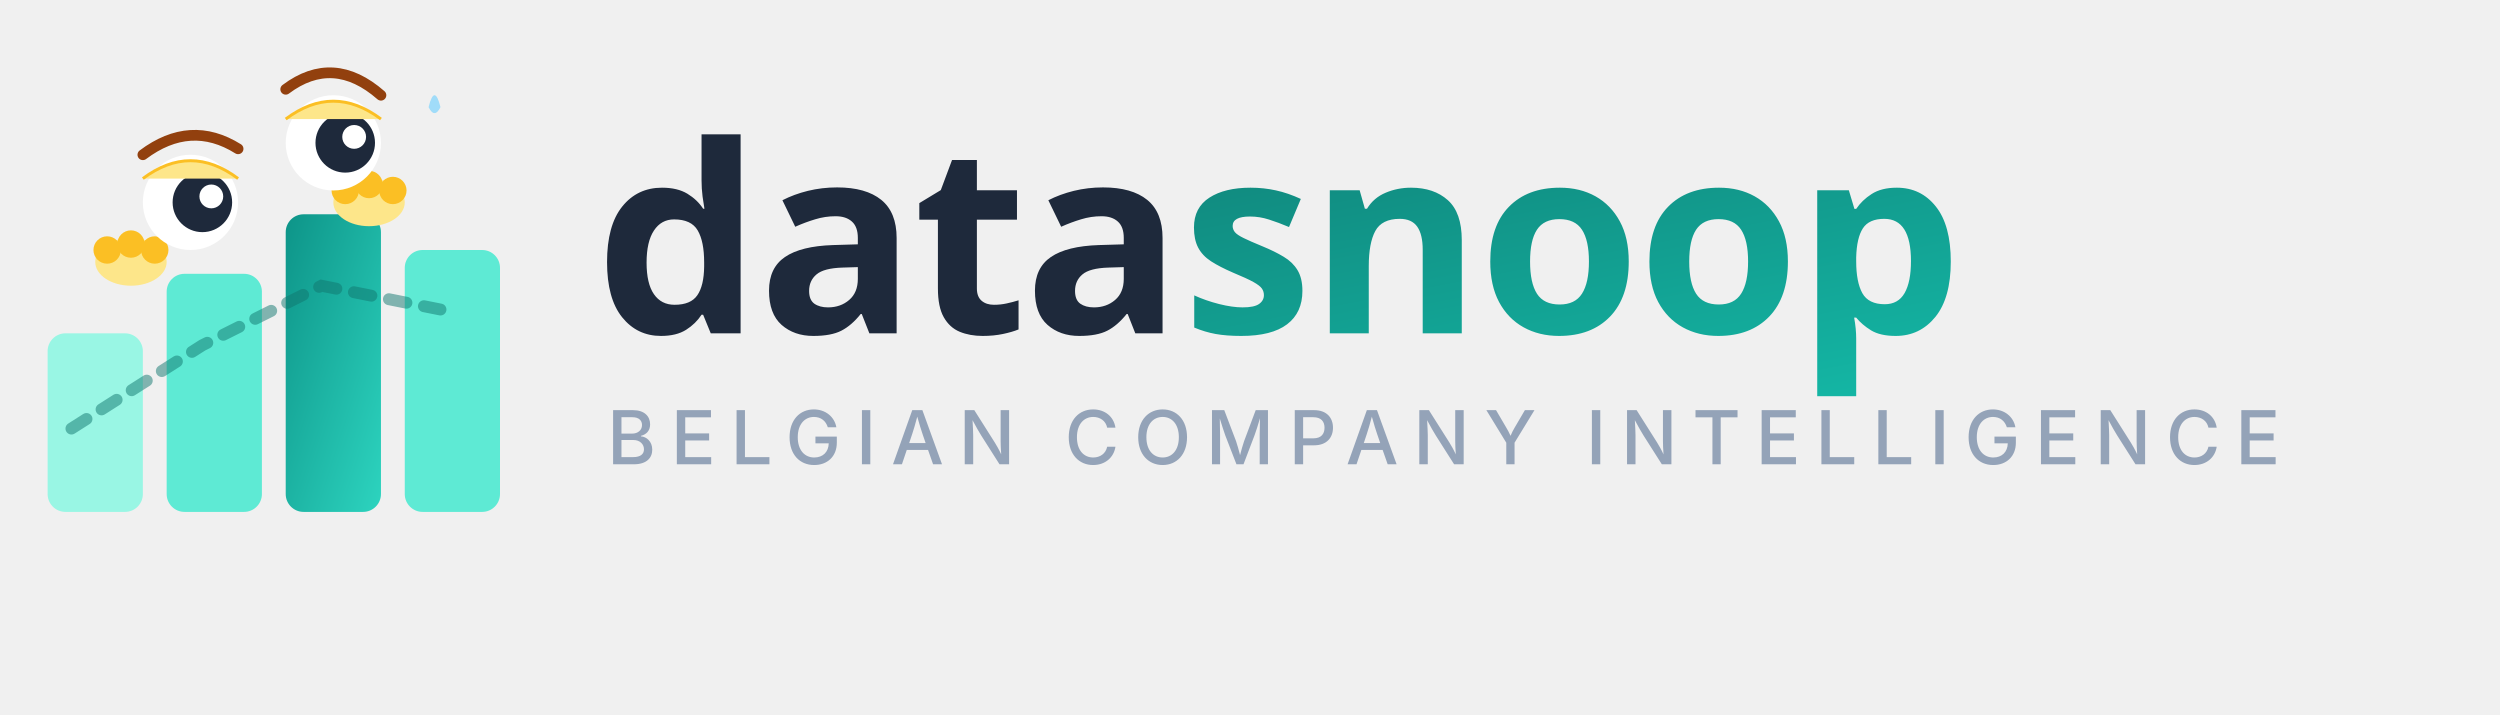
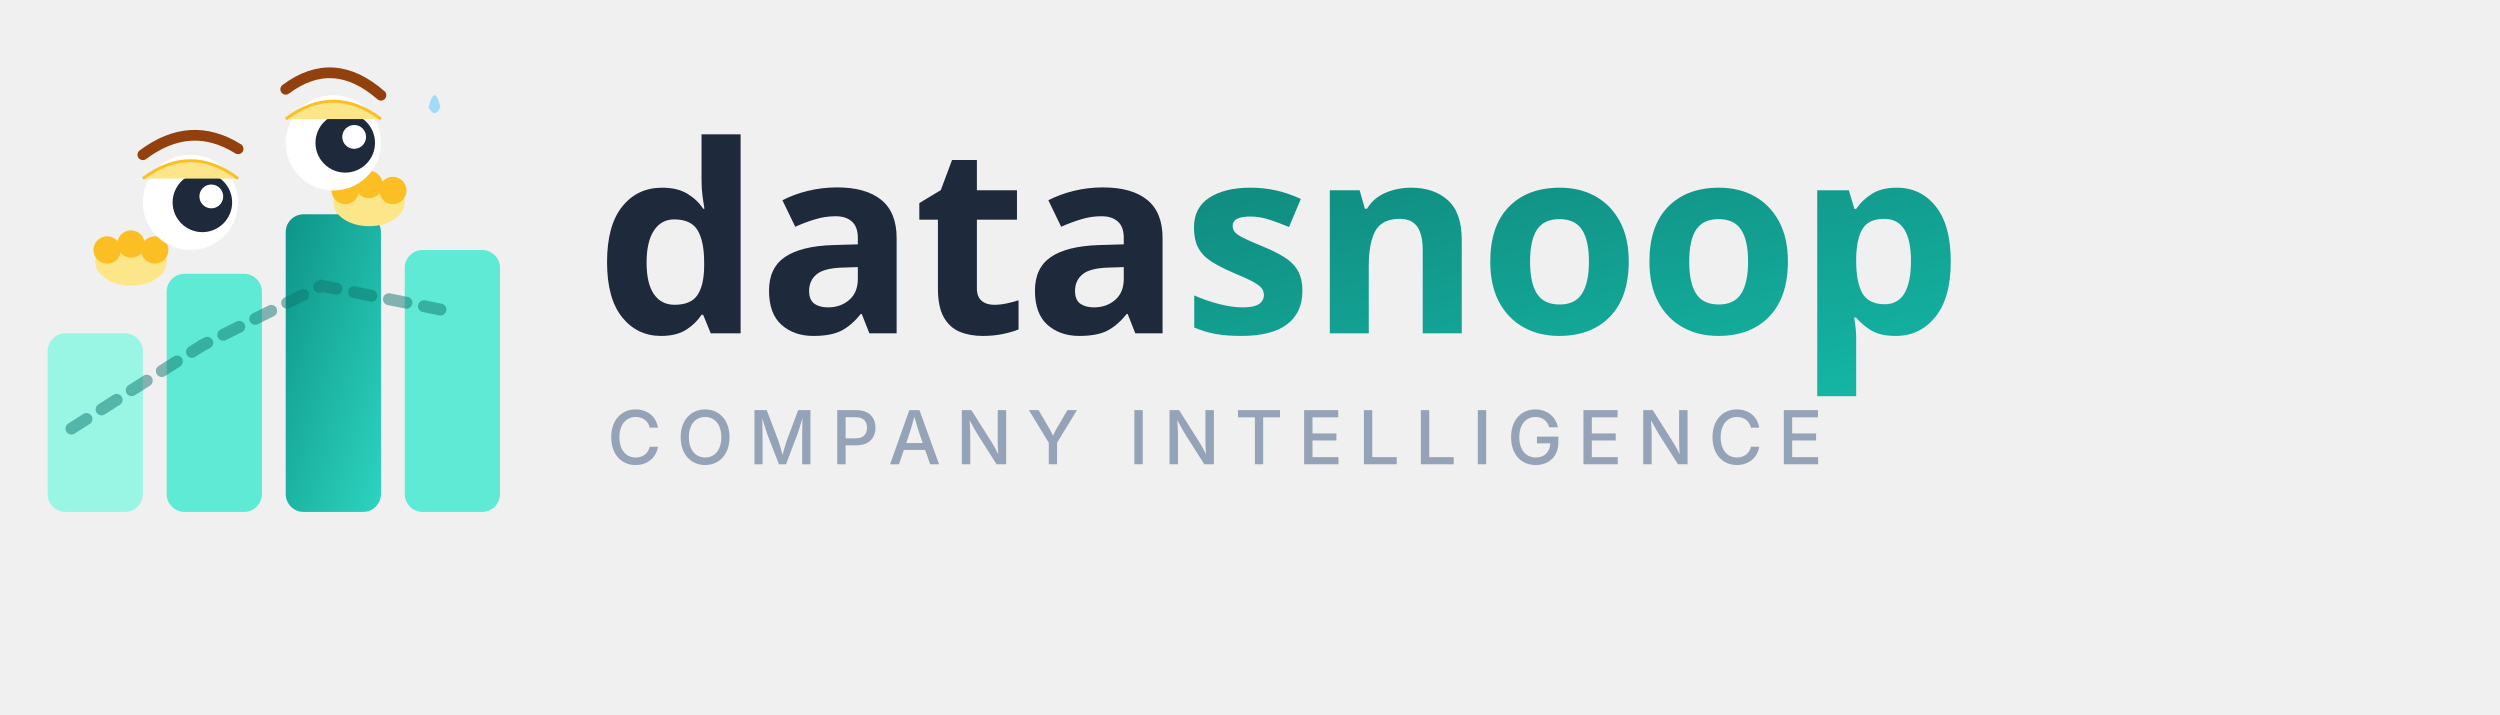
<svg xmlns="http://www.w3.org/2000/svg" viewBox="0 0 420 120" width="420" height="120">
  <defs>
    <linearGradient id="g3a" x1="0%" y1="0%" x2="100%" y2="100%">
      <stop offset="0%" stop-color="#0d9488" />
      <stop offset="100%" stop-color="#2dd4bf" />
    </linearGradient>
    <linearGradient id="g3b" x1="0%" y1="0%" x2="100%" y2="100%">
      <stop offset="0%" stop-color="#0f766e" />
      <stop offset="100%" stop-color="#14b8a6" />
    </linearGradient>
  </defs>
  <rect x="8" y="56" width="16" height="30" rx="3" fill="#99f6e4" />
  <rect x="28" y="46" width="16" height="40" rx="3" fill="#5eead4" />
  <rect x="48" y="36" width="16" height="50" rx="3" fill="url(#g3a)" />
  <rect x="68" y="42" width="16" height="44" rx="3" fill="#5eead4" />
  <ellipse cx="22" cy="44" rx="6" ry="4" fill="#fde68a" />
  <circle cx="18" cy="42" r="2.3" fill="#fbbf24" />
  <circle cx="22" cy="41" r="2.3" fill="#fbbf24" />
  <circle cx="26" cy="42" r="2.3" fill="#fbbf24" />
  <ellipse cx="62" cy="34" rx="6" ry="4" fill="#fde68a" />
  <circle cx="58" cy="32" r="2.3" fill="#fbbf24" />
  <circle cx="62" cy="31" r="2.3" fill="#fbbf24" />
  <circle cx="66" cy="32" r="2.3" fill="#fbbf24" />
  <circle cx="32" cy="34" r="8" fill="white" />
  <circle cx="34" cy="34" r="5" fill="#1e293b" />
  <circle cx="35.5" cy="33" r="2" fill="white" />
  <path d="M24 30 Q32 24 40 30" fill="#fde68a" stroke="#fbbf24" stroke-width="0.5" />
  <circle cx="56" cy="24" r="8" fill="white" />
  <circle cx="58" cy="24" r="5" fill="#1e293b" />
  <circle cx="59.5" cy="23" r="2" fill="white" />
  <path d="M48 20 Q56 14 64 20" fill="#fde68a" stroke="#fbbf24" stroke-width="0.5" />
  <path d="M24 26 Q32 20 40 25" fill="none" stroke="#92400e" stroke-width="1.8" stroke-linecap="round" />
  <path d="M48 15 Q56 9 64 16" fill="none" stroke="#92400e" stroke-width="1.8" stroke-linecap="round" />
  <path d="M72 18 Q73 14 74 18 Q73 20 72 18 Z" fill="#7dd3fc" opacity="0.7" />
  <path d="M12 72 L34 58 L54 48 L74 52" fill="none" stroke="#0f766e" stroke-width="2" stroke-linecap="round" stroke-dasharray="3 3" opacity="0.5" />
  <text x="100" y="56" font-family="'Baloo 2', 'Nunito', 'Segoe UI', sans-serif" font-size="44" font-weight="800" letter-spacing="-0.5" fill="#1e293b">
    data<tspan fill="url(#g3b)">snoop</tspan>
  </text>
  <text x="102" y="78" font-family="'Inter', 'Segoe UI', sans-serif" font-size="12.5" font-weight="500" letter-spacing="2.5" fill="#94a3b8">
-     BELGIAN COMPANY INTELLIGENCE
+     COMPANY INTELLIGENCE
  </text>
</svg>
